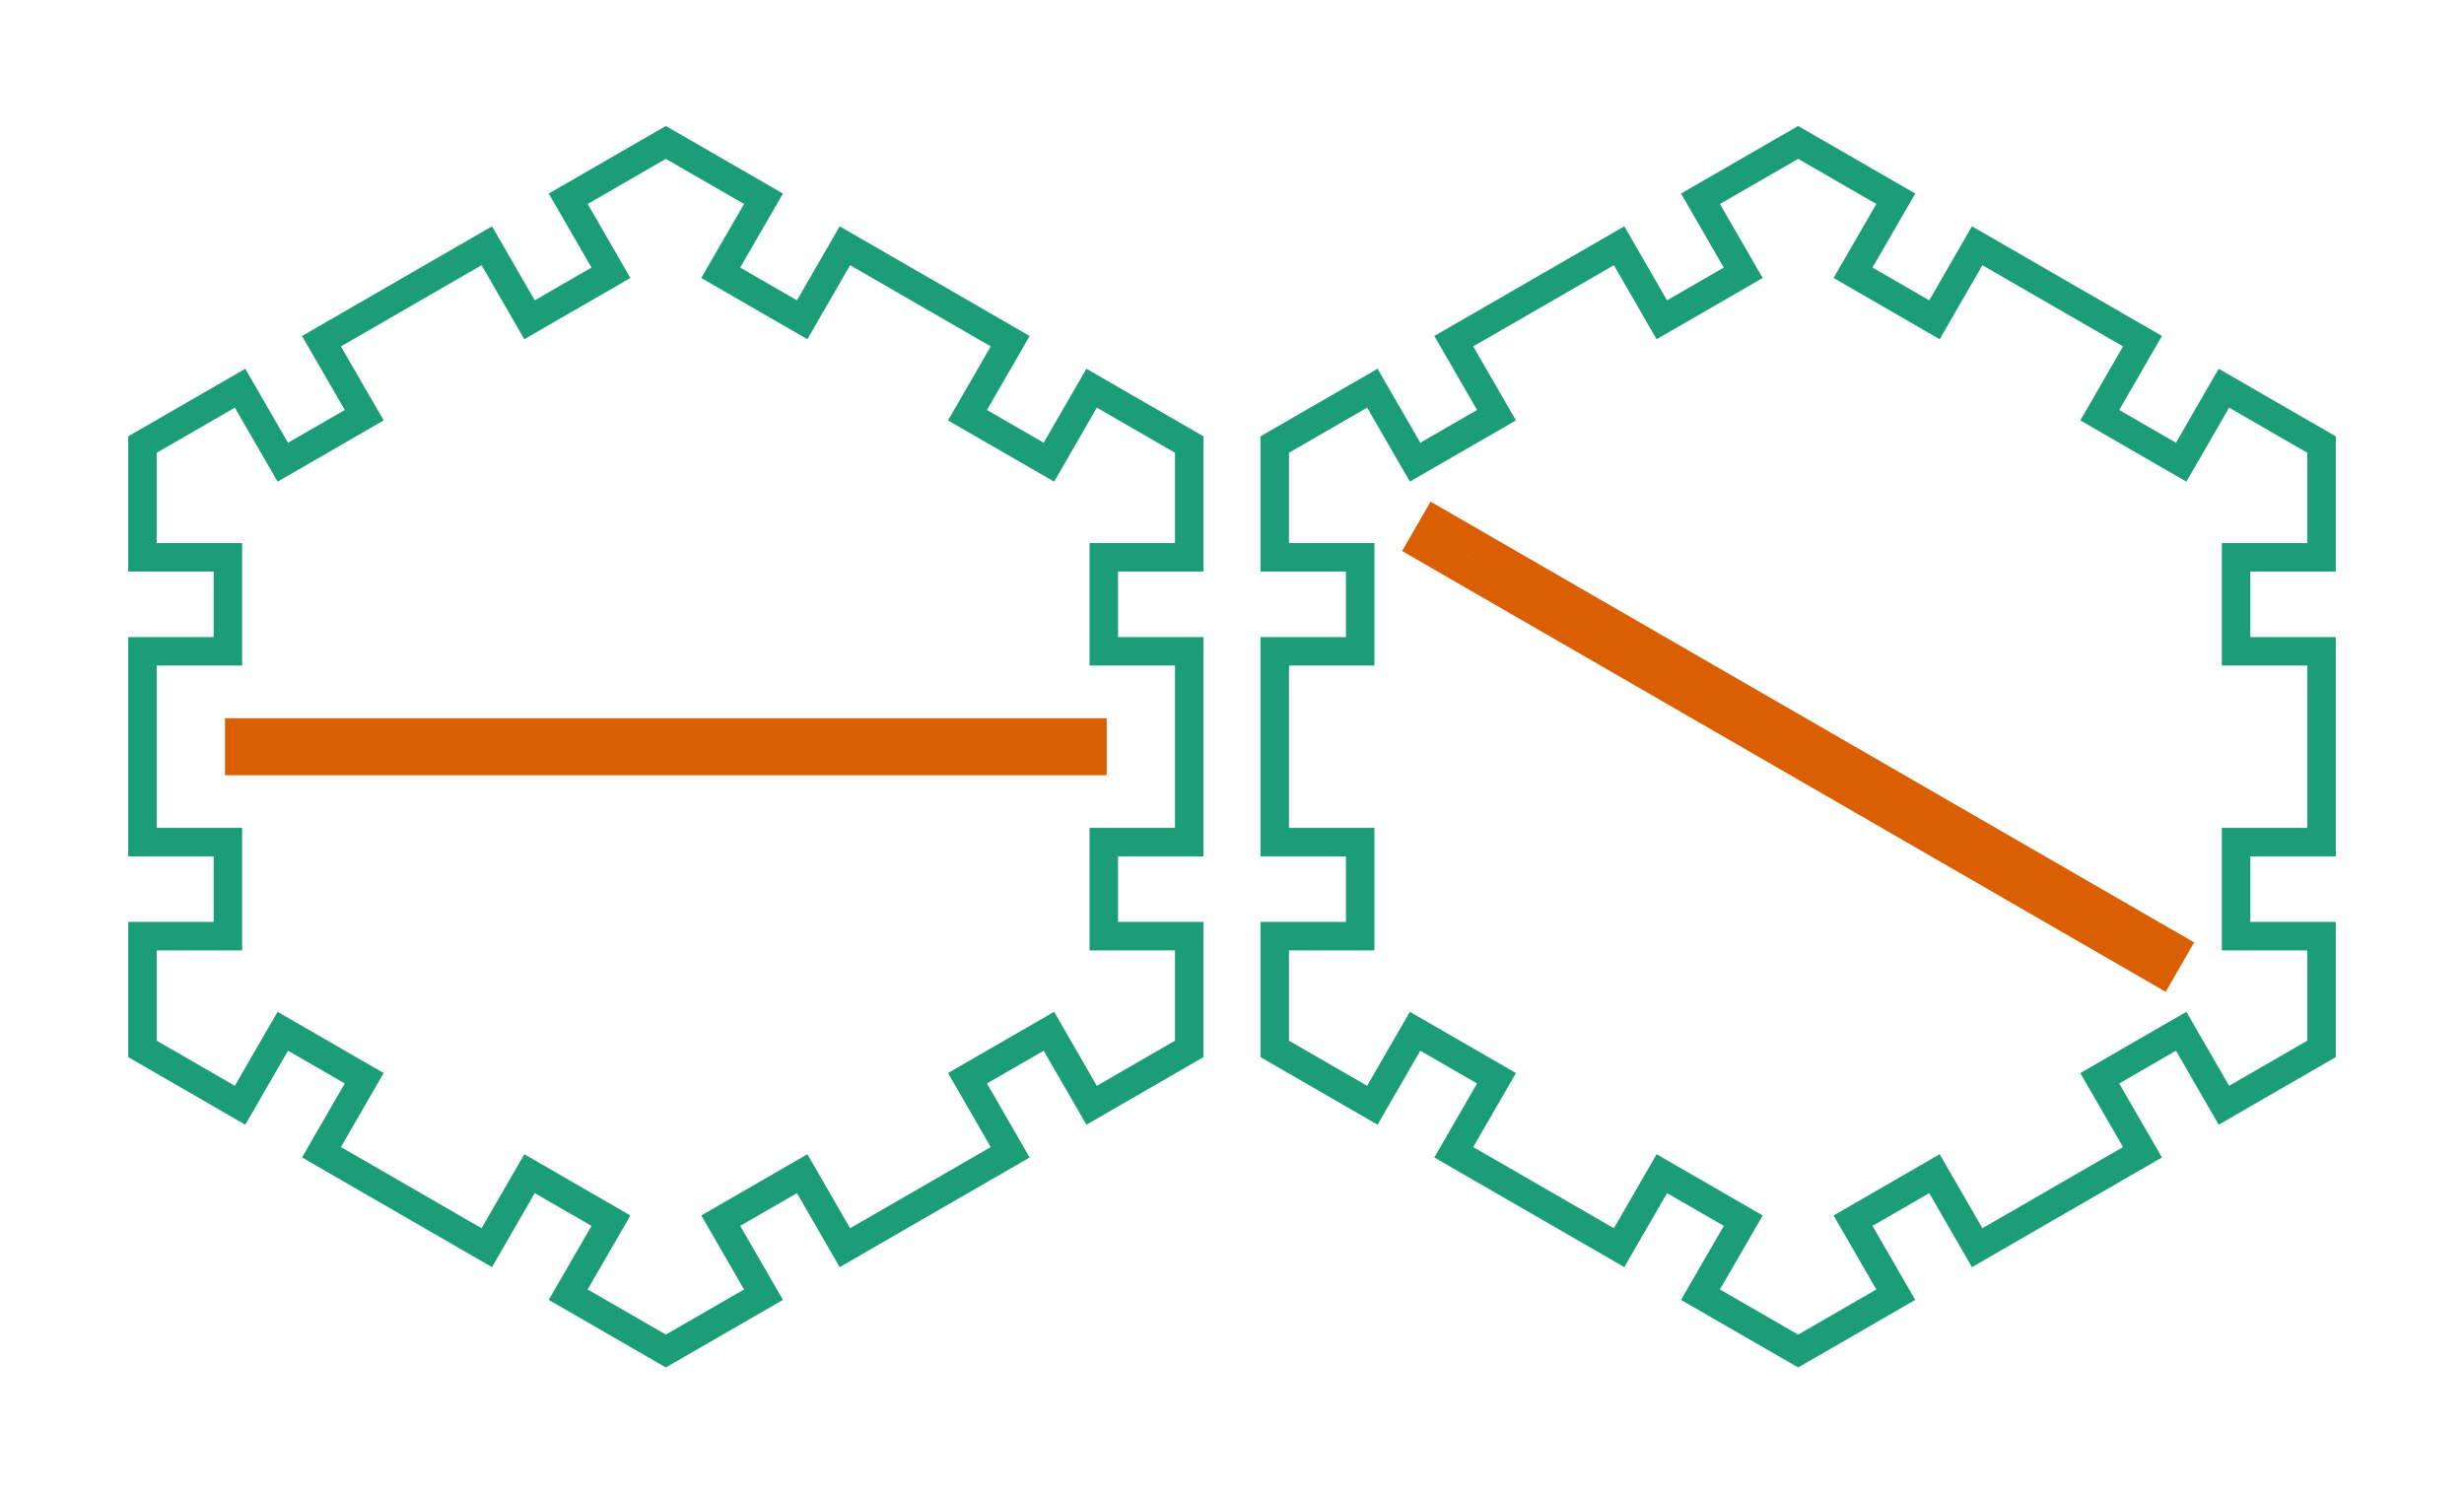
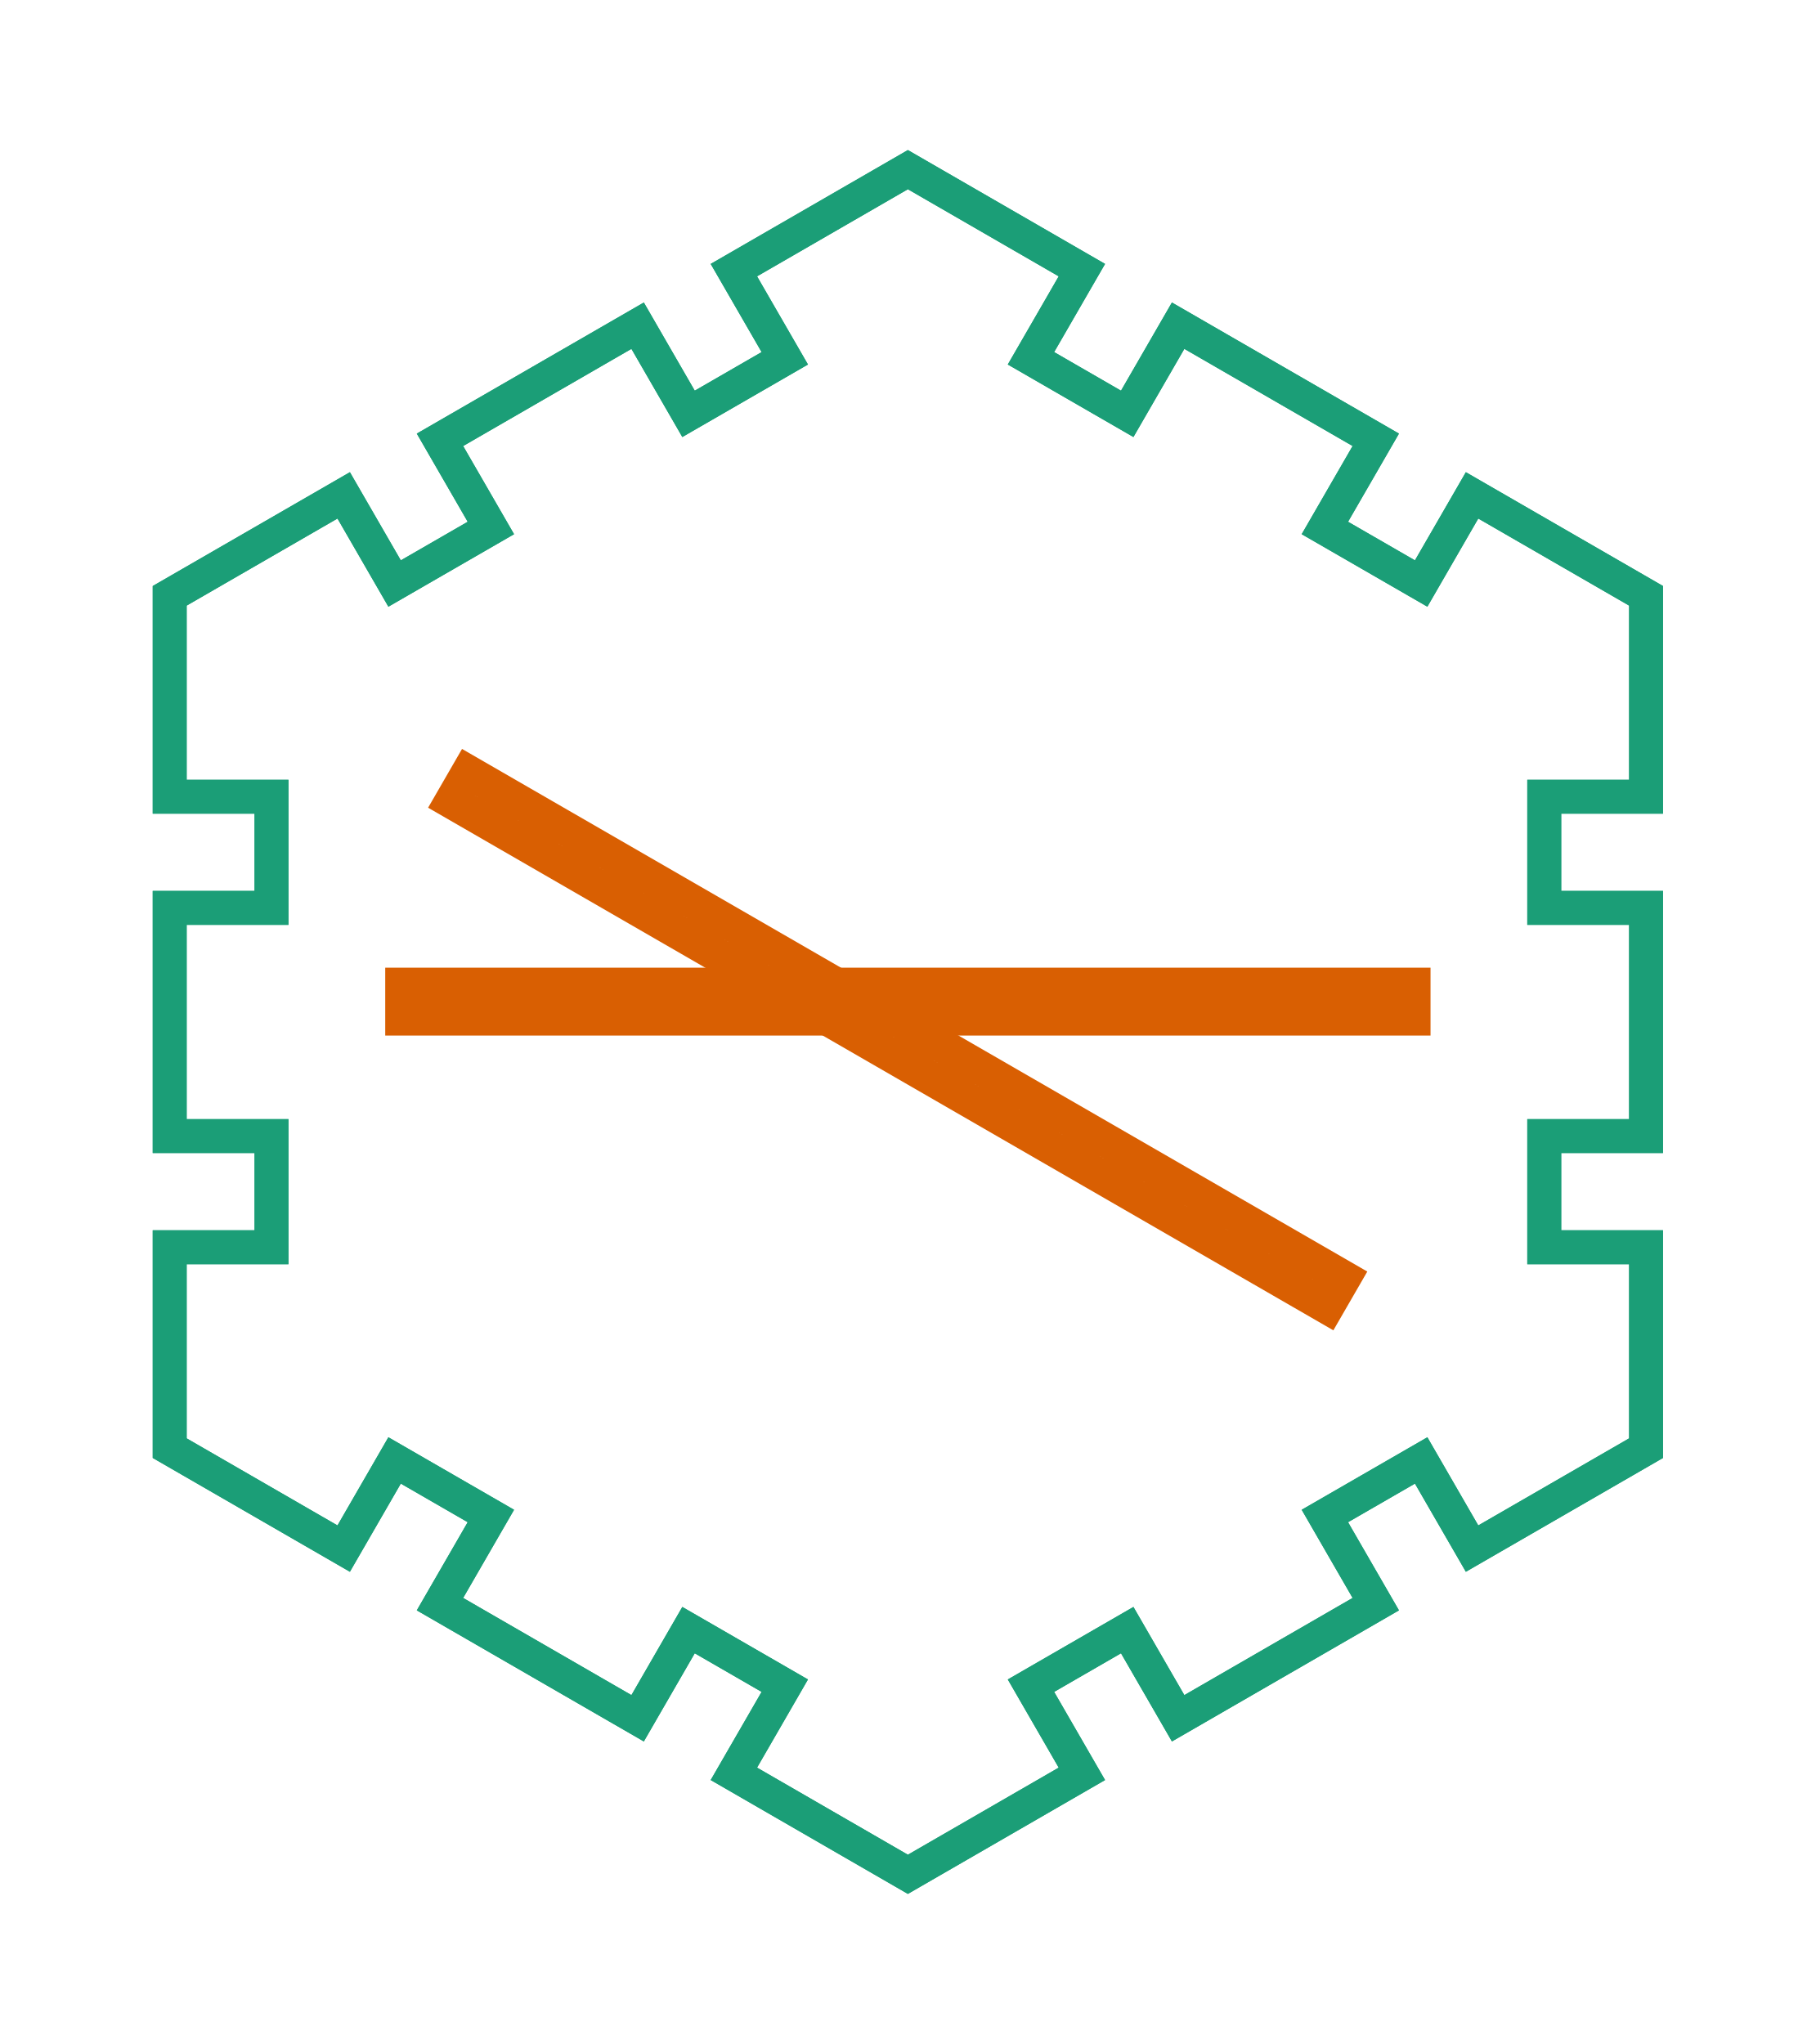
- <svg xmlns="http://www.w3.org/2000/svg" baseProfile="full" height="52.431mm" version="1.1" viewBox="-2.0,-23.215,86.493,52.431" width="86.493mm">
+ <svg xmlns="http://www.w3.org/2000/svg" baseProfile="full" height="60.231mm" version="1.1" viewBox="-26.751,-30.115,53.501,60.231" width="53.501mm">
  <defs />
-   <g transform="translate(21.3731, 3)">
-     <path d="M 1.927 16.639 L 4.785 14.989  L 6.285 17.587  L 12.088 14.237  L 10.588 11.639  L 13.446 9.989  L 14.946 12.587  L 18.373 10.608  L 18.373 6.65  L 15.373 6.65  L 15.373 3.35  L 18.373 3.35  L 18.373 -3.35  L 15.373 -3.35  L 15.373 -6.65  L 18.373 -6.65  L 18.373 -10.608  L 14.946 -12.587  L 13.446 -9.989  L 10.588 -11.639  L 12.088 -14.237  L 6.285 -17.587  L 4.785 -14.989  L 1.927 -16.639  L 3.428 -19.237  L 0 -21.215  L -3.428 -19.237  L -1.927 -16.639  L -4.785 -14.989  L -6.285 -17.587  L -12.088 -14.237  L -10.588 -11.639  L -13.446 -9.989  L -14.946 -12.587  L -18.373 -10.608  L -18.373 -6.65  L -15.373 -6.65  L -15.373 -3.35  L -18.373 -3.35  L -18.373 3.35  L -15.373 3.35  L -15.373 6.65  L -18.373 6.65  L -18.373 10.608  L -14.946 12.587  L -13.446 9.989  L -10.588 11.639  L -12.088 14.237  L -6.285 17.587  L -4.785 14.989  L -1.927 16.639  L -3.428 19.237  L 0 21.215  L 3.428 19.237  z" fill="none" stroke="rgb(27, 158, 119)" />
-     <path d="M -14.975 0.5 L -14.975 -0.5  L 14.975 -0.5  L 14.975 0.5  z" fill="none" stroke="rgb(217, 95, 2)" />
+   <g>
+     <path d="M 3.627 19.557 L 6.463 17.92  L 7.963 20.518  L 13.787 17.155  L 12.287 14.557  L 15.124 12.92  L 16.624 15.518  L 21.751 12.558  L 21.751 6.638  L 18.751 6.638  L 18.751 3.362  L 21.751 3.362  L 21.751 -3.362  L 18.751 -3.362  L 18.751 -6.638  L 21.751 -6.638  L 21.751 -12.558  L 16.624 -15.518  L 15.124 -12.92  L 12.287 -14.557  L 13.787 -17.155  L 7.963 -20.518  L 6.463 -17.92  L 3.627 -19.557  L 5.127 -22.155  L 0 -25.116  L -5.127 -22.155  L -3.627 -19.557  L -6.463 -17.92  L -7.963 -20.518  L -13.787 -17.155  L -12.287 -14.557  L -15.124 -12.92  L -16.624 -15.518  L -21.751 -12.558  L -21.751 -6.638  L -18.751 -6.638  L -18.751 -3.362  L -21.751 -3.362  L -21.751 3.362  L -18.751 3.362  L -18.751 6.638  L -21.751 6.638  L -21.751 12.558  L -16.624 15.518  L -15.124 12.92  L -12.287 14.557  L -13.787 17.155  L -7.963 20.518  L -6.463 17.92  L -3.627 19.557  L -5.127 22.155  L 0 25.116  L 5.127 22.155  z" fill="none" stroke="rgb(27, 158, 119)" />
+     <path d="M -14.9 -0.1 L -14.9 -1.1  L 14.9 -1.1  L 14.9 -0.1  z" fill="none" stroke="rgb(217, 95, 2)" />
  </g>
-   <g transform="translate(61.1194, 3)">
-     <path d="M 1.927 16.639 L 4.785 14.989  L 6.285 17.587  L 12.088 14.237  L 10.588 11.639  L 13.446 9.989  L 14.946 12.587  L 18.373 10.608  L 18.373 6.65  L 15.373 6.65  L 15.373 3.35  L 18.373 3.35  L 18.373 -3.35  L 15.373 -3.35  L 15.373 -6.65  L 18.373 -6.65  L 18.373 -10.608  L 14.946 -12.587  L 13.446 -9.989  L 10.588 -11.639  L 12.088 -14.237  L 6.285 -17.587  L 4.785 -14.989  L 1.927 -16.639  L 3.428 -19.237  L 0 -21.215  L -3.428 -19.237  L -1.927 -16.639  L -4.785 -14.989  L -6.285 -17.587  L -12.088 -14.237  L -10.588 -11.639  L -13.446 -9.989  L -14.946 -12.587  L -18.373 -10.608  L -18.373 -6.65  L -15.373 -6.65  L -15.373 -3.35  L -18.373 -3.35  L -18.373 3.35  L -15.373 3.35  L -15.373 6.65  L -18.373 6.65  L -18.373 10.608  L -14.946 12.587  L -13.446 9.989  L -10.588 11.639  L -12.088 14.237  L -6.285 17.587  L -4.785 14.989  L -1.927 16.639  L -3.428 19.237  L 0 21.215  L 3.428 19.237  z" fill="none" stroke="rgb(27, 158, 119)" />
-     <path d="M -13.219 -7.054 L -12.719 -7.921  L 13.219 7.054  L 12.719 7.921  z" fill="none" stroke="rgb(217, 95, 2)" />
+   <g>
+     <path d="M 3.627 19.557 L 6.463 17.92  L 7.963 20.518  L 13.787 17.155  L 12.287 14.557  L 15.124 12.92  L 16.624 15.518  L 21.751 12.558  L 21.751 6.638  L 18.751 6.638  L 18.751 3.362  L 21.751 3.362  L 21.751 -3.362  L 18.751 -3.362  L 18.751 -6.638  L 21.751 -6.638  L 21.751 -12.558  L 16.624 -15.518  L 15.124 -12.92  L 12.287 -14.557  L 13.787 -17.155  L 7.963 -20.518  L 6.463 -17.92  L 3.627 -19.557  L 5.127 -22.155  L 0 -25.116  L -5.127 -22.155  L -3.627 -19.557  L -6.463 -17.92  L -7.963 -20.518  L -13.787 -17.155  L -12.287 -14.557  L -15.124 -12.92  L -16.624 -15.518  L -21.751 -12.558  L -21.751 -6.638  L -18.751 -6.638  L -18.751 -3.362  L -21.751 -3.362  L -21.751 3.362  L -18.751 3.362  L -18.751 6.638  L -21.751 6.638  L -21.751 12.558  L -16.624 15.518  L -15.124 12.92  L -12.287 14.557  L -13.787 17.155  L -7.963 20.518  L -6.463 17.92  L -3.627 19.557  L -5.127 22.155  L 0 25.116  L 5.127 22.155  z" fill="none" stroke="rgb(27, 158, 119)" />
+     <path d="M -13.454 -6.497 L -12.954 -7.363  L 12.854 7.537  L 12.354 8.403  z" fill="none" stroke="rgb(217, 95, 2)" />
  </g>
</svg>
